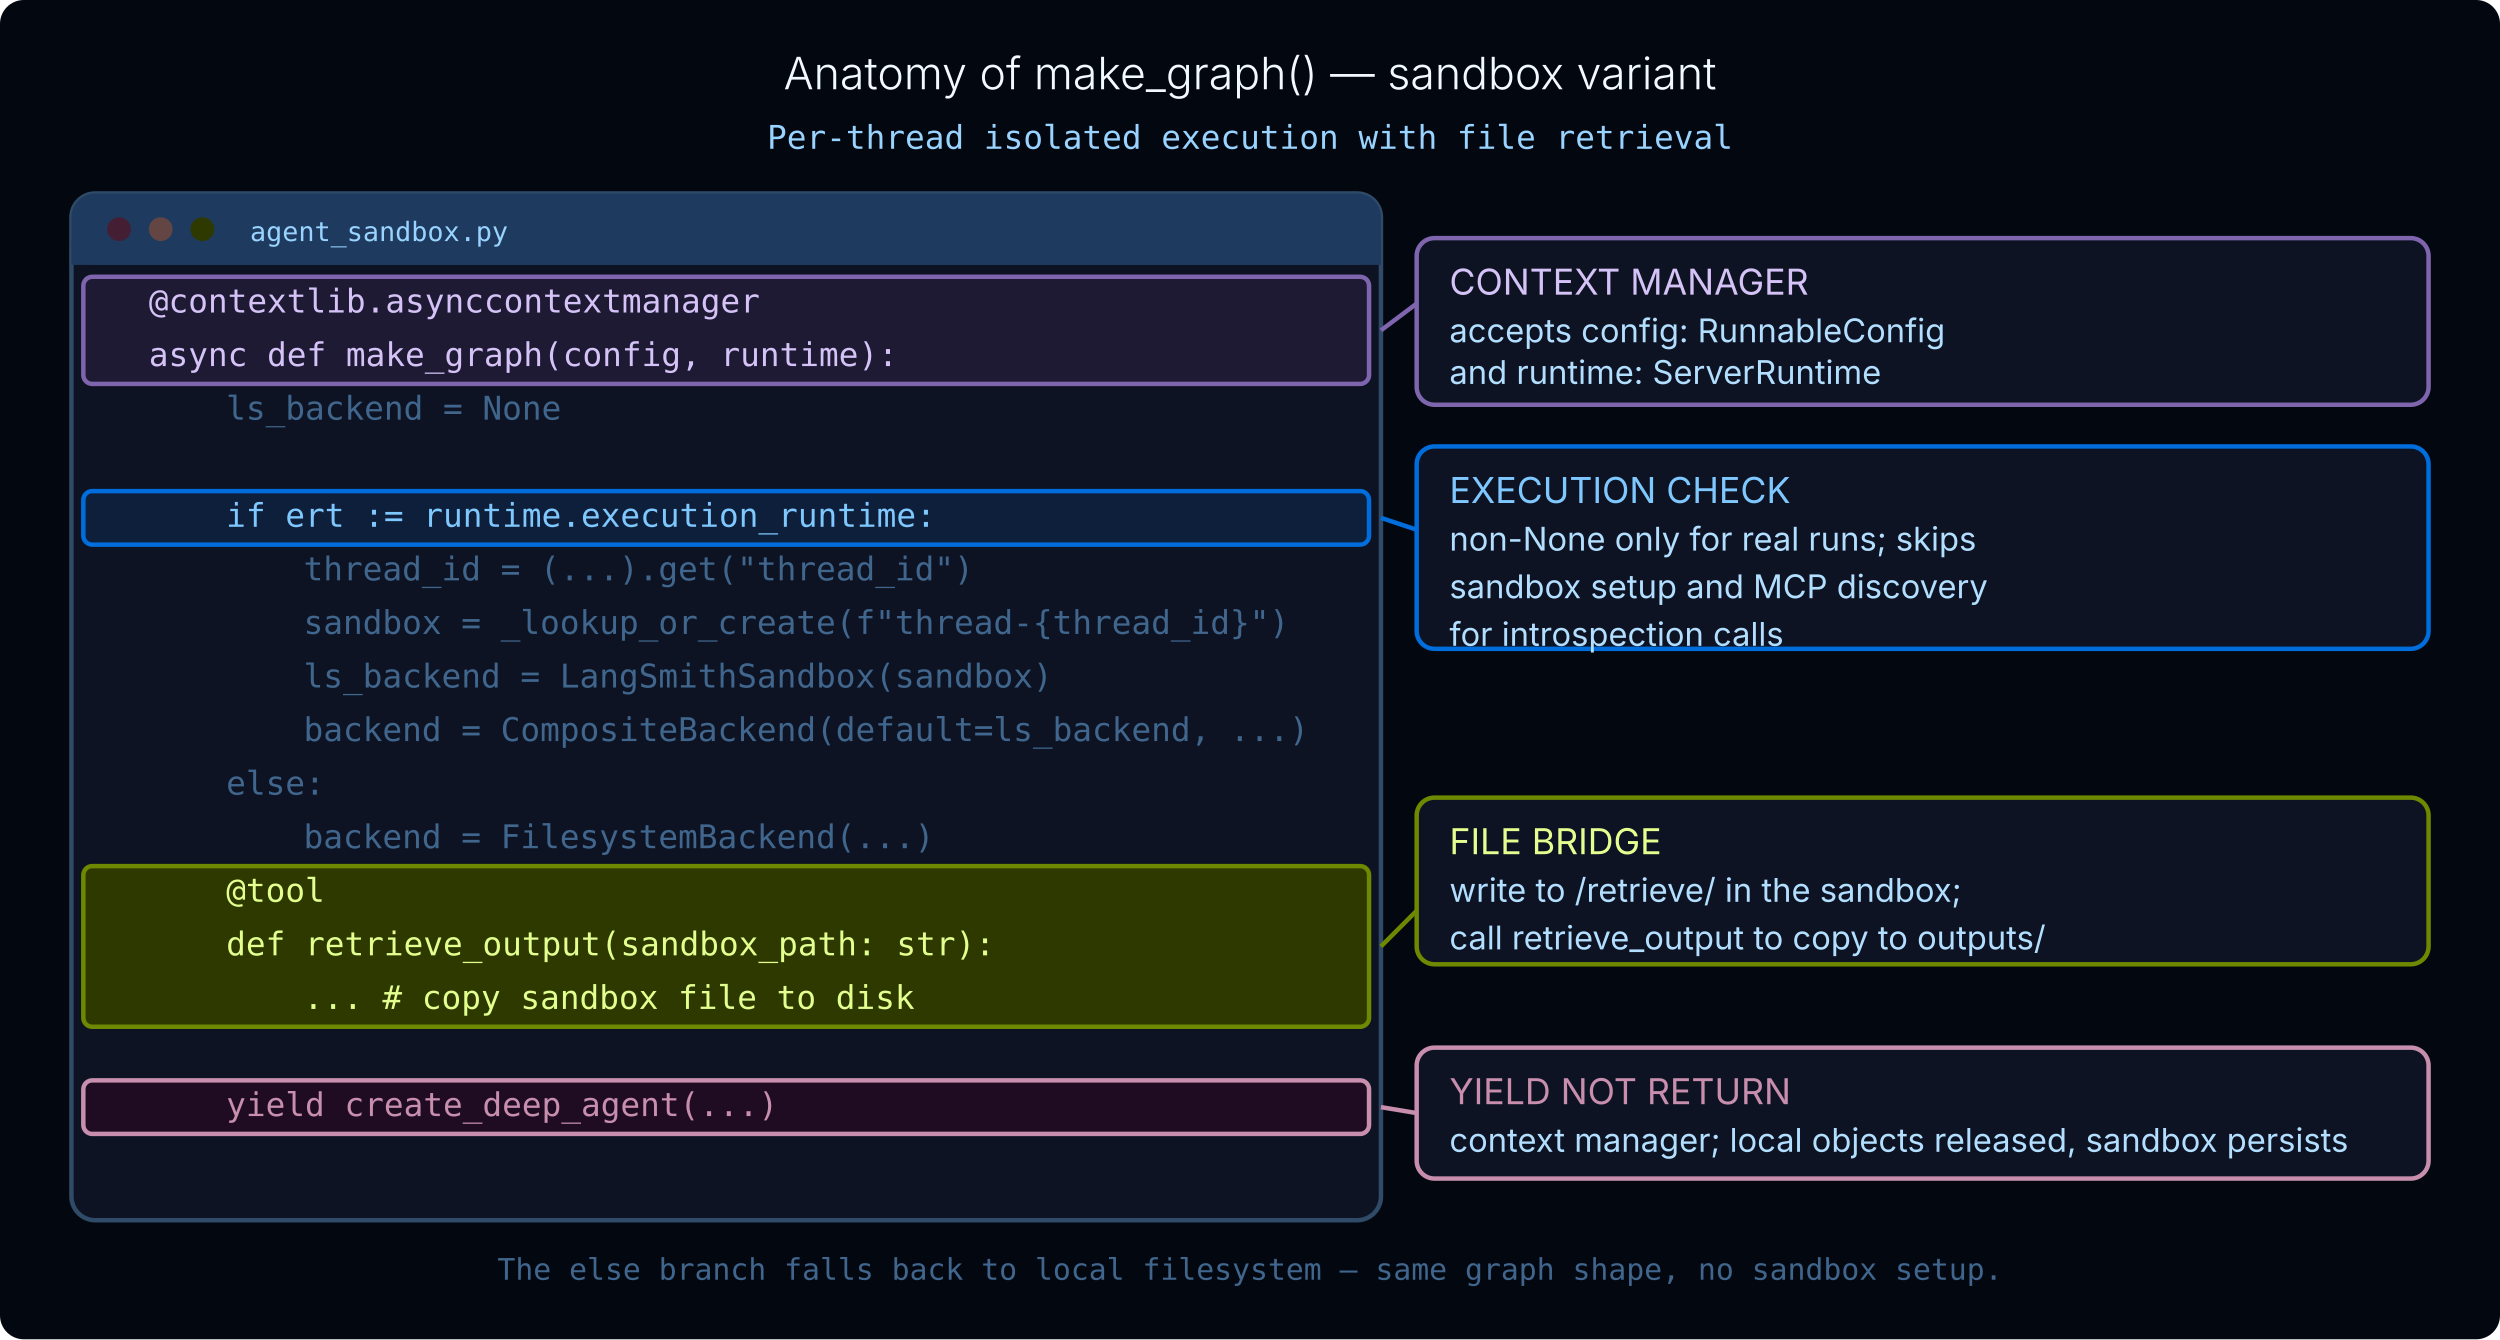
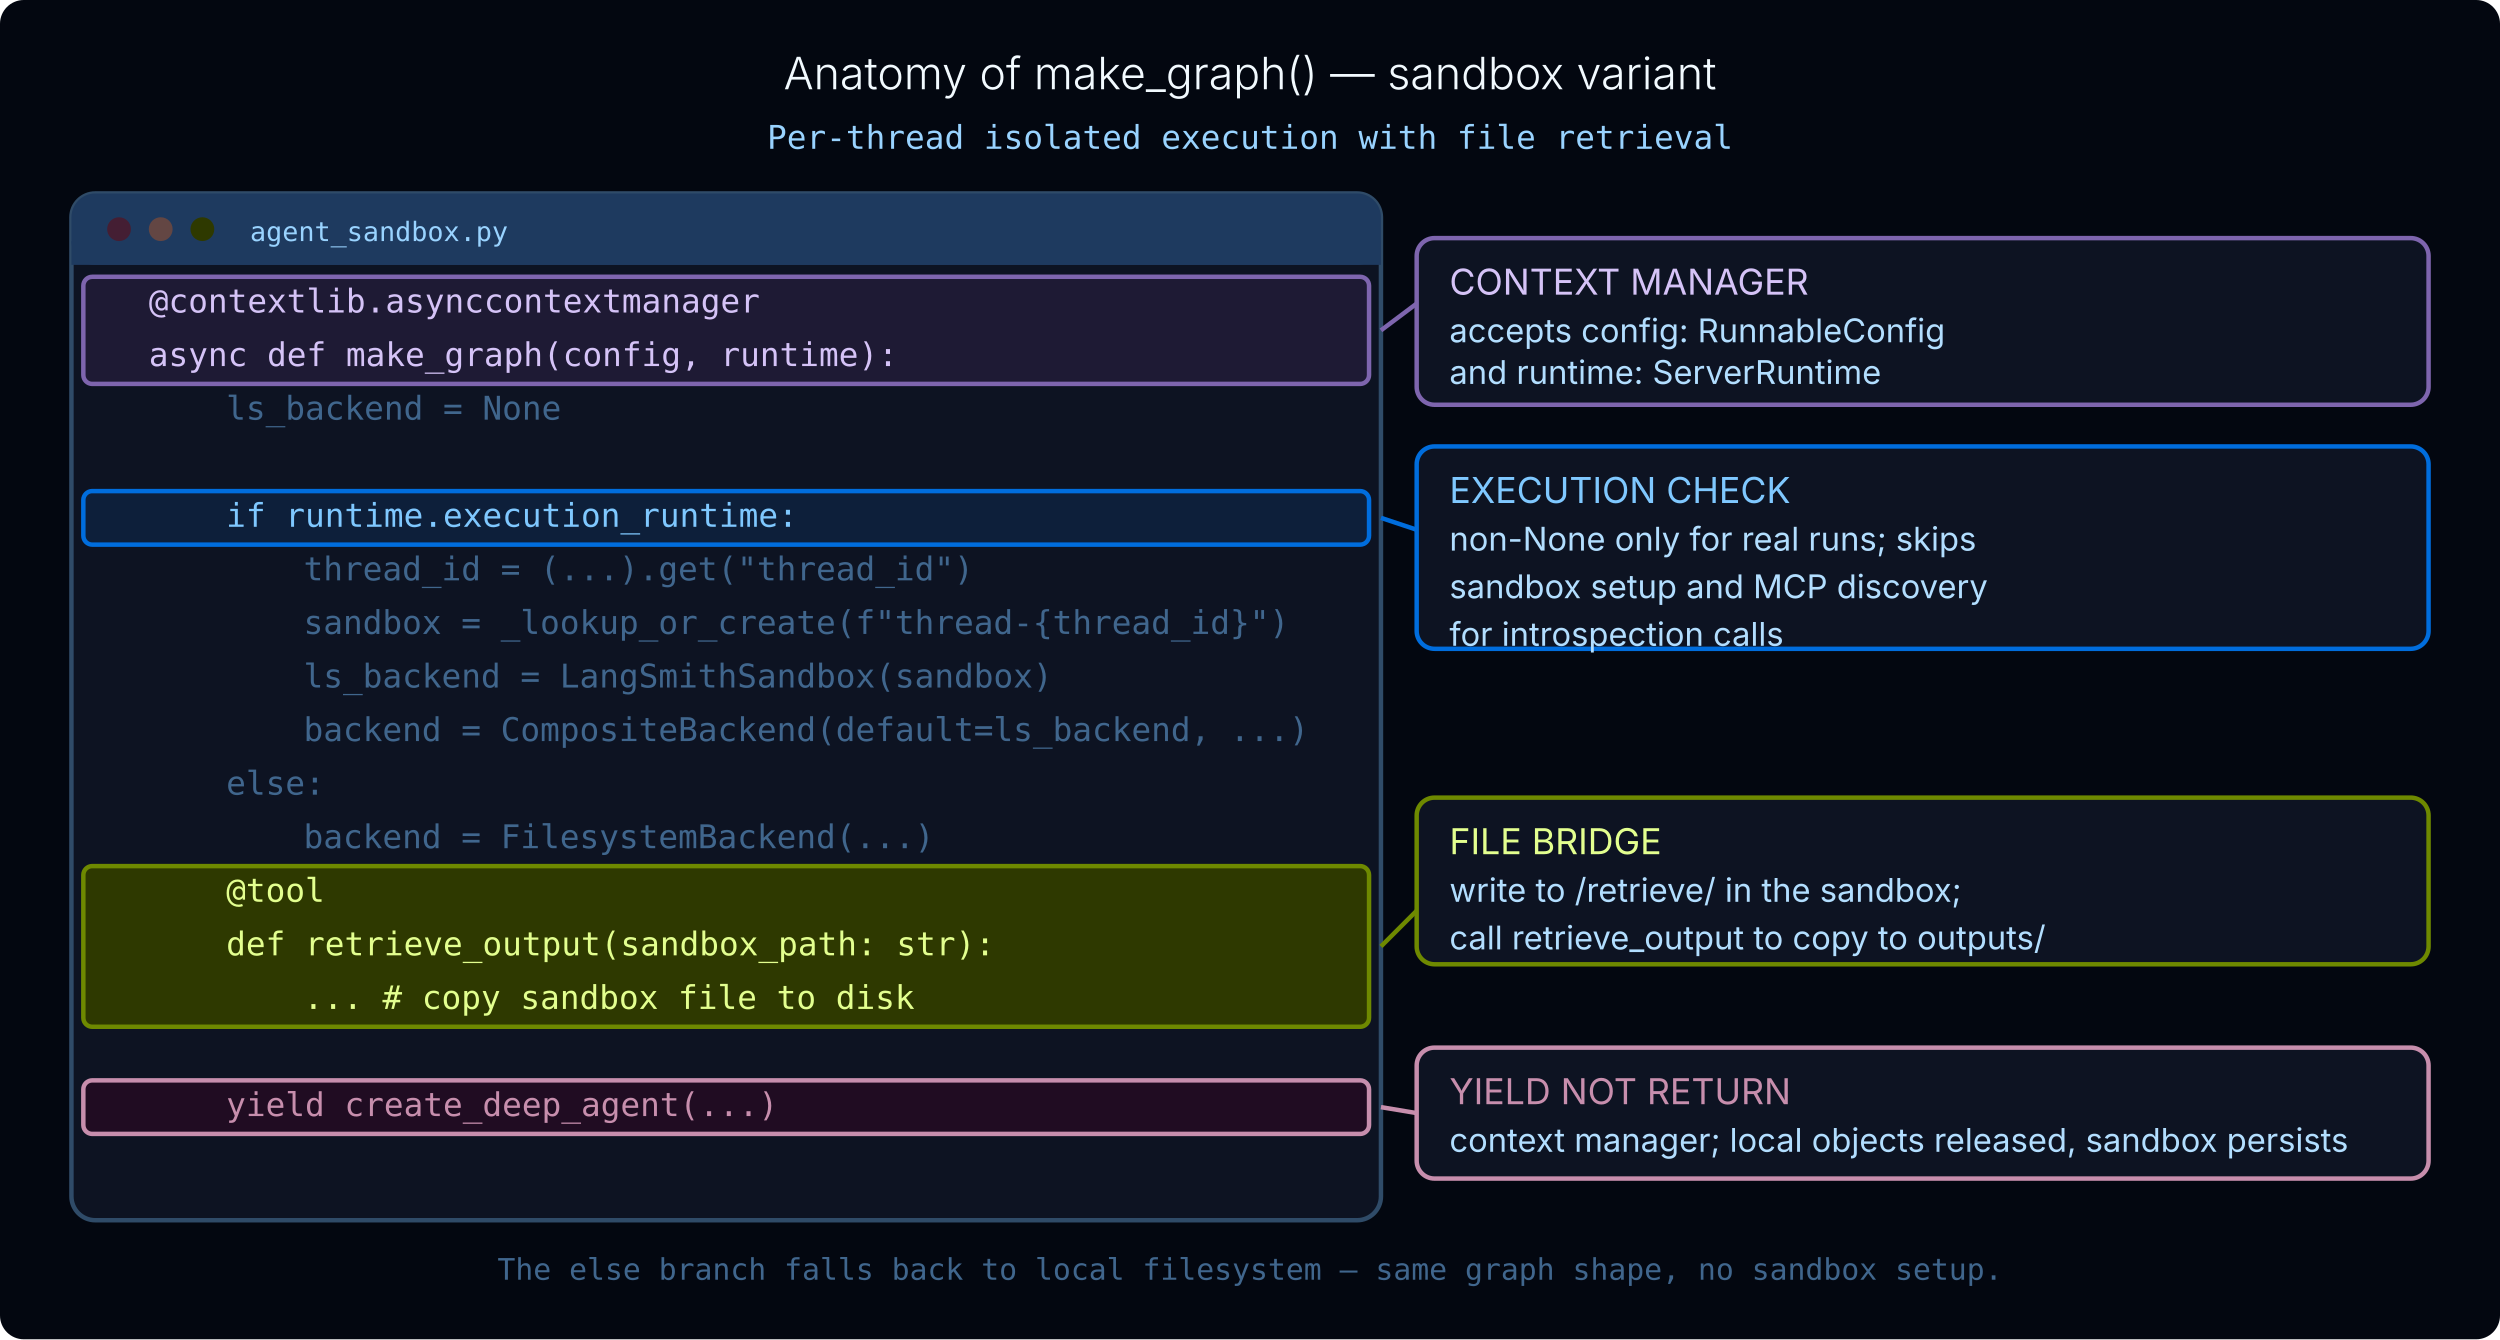
<svg xmlns="http://www.w3.org/2000/svg" width="840" height="450" font-family="'Inter', -apple-system, BlinkMacSystemFont, 'Segoe UI', sans-serif">
  <rect width="840" height="450" fill="#030710" rx="8" />
  <text x="420" y="30" text-anchor="middle" font-size="15" font-weight="300" fill="#F2FAFF">Anatomy of make_graph() — sandbox variant</text>
  <text x="420" y="50" text-anchor="middle" font-size="11" fill="#99D3FF" font-family="'IBM Plex Mono', ui-monospace, SFMono-Regular, Menlo, Consolas, monospace">Per-thread isolated execution with file retrieval</text>
  <rect x="24" y="65" width="440" height="345" rx="8" fill="#0D1322" stroke="#2F4B68" stroke-width="1.5" />
  <rect x="24" y="65" width="440" height="24" rx="8" fill="#1E3A5F" />
  <rect x="24" y="81" width="440" height="8" fill="#1E3A5F" />
  <circle cx="40" cy="77" r="4" fill="#441E33" />
  <circle cx="54" cy="77" r="4" fill="#634643" />
  <circle cx="68" cy="77" r="4" fill="#2E3900" />
  <text x="84" y="81" font-size="9" fill="#99D3FF" font-family="'IBM Plex Mono', ui-monospace, SFMono-Regular, Menlo, Consolas, monospace">agent_sandbox.py</text>
  <rect x="28" y="93" width="432" height="36" rx="3" fill="#1E1A34" stroke="#7E65AE" stroke-width="1.5" />
  <rect x="28" y="165" width="432" height="18" rx="3" fill="#0D1F3A" stroke="#006DDD" stroke-width="1.5" />
  <rect x="28" y="291" width="432" height="54" rx="3" fill="#2E3900" stroke="#6E8900" stroke-width="1.5" />
  <rect x="28" y="363" width="432" height="18" rx="3" fill="#200C22" stroke="#C78EAD" stroke-width="1.5" />
  <g font-family="'IBM Plex Mono', ui-monospace, SFMono-Regular, Menlo, Consolas, monospace" font-size="11">
    <text x="50" y="105" fill="#D5C3F7">@contextlib.asynccontextmanager</text>
    <text x="50" y="123" fill="#D5C3F7">async def make_graph(config, runtime):</text>
    <text x="76" y="141" fill="#40668D">    ls_backend = None</text>
-     <text x="76" y="177" fill="#7FC8FF">    if ert := runtime.execution_runtime:</text>
+     <text x="76" y="177" fill="#7FC8FF">    if runtime.execution_runtime:</text>
    <text x="102" y="195" fill="#40668D">        thread_id = (...).get("thread_id")</text>
    <text x="102" y="213" fill="#40668D">        sandbox = _lookup_or_create(f"thread-{thread_id}")</text>
    <text x="102" y="231" fill="#40668D">        ls_backend = LangSmithSandbox(sandbox)</text>
    <text x="102" y="249" fill="#40668D">        backend = CompositeBackend(default=ls_backend, ...)</text>
    <text x="76" y="267" fill="#40668D">    else:</text>
    <text x="102" y="285" fill="#40668D">        backend = FilesystemBackend(...)</text>
    <text x="76" y="303" fill="#E3FF8F">    @tool</text>
    <text x="76" y="321" fill="#E3FF8F">    def retrieve_output(sandbox_path: str):</text>
    <text x="102" y="339" fill="#E3FF8F">        ...  # copy sandbox file to disk</text>
    <text x="76" y="375" fill="#C78EAD">    yield create_deep_agent(...)</text>
  </g>
  <line x1="464" y1="111" x2="476" y2="102" stroke="#7E65AE" stroke-width="1.5" />
  <line x1="464" y1="174" x2="476" y2="178" stroke="#006DDD" stroke-width="1.5" />
  <line x1="464" y1="318" x2="476" y2="306" stroke="#6E8900" stroke-width="1.5" />
  <line x1="464" y1="372" x2="476" y2="374" stroke="#C78EAD" stroke-width="1.5" />
  <rect x="476" y="80" width="340" height="56" rx="6" fill="#0D1322" stroke="#7E65AE" stroke-width="1.5" />
  <text x="487" y="99" font-size="12" font-weight="400" fill="#D5C3F7">CONTEXT MANAGER</text>
  <text x="487" y="115" font-size="11" fill="#B2DEFF">accepts config: RunnableConfig</text>
  <text x="487" y="129" font-size="11" fill="#B2DEFF">and runtime: ServerRuntime</text>
  <rect x="476" y="150" width="340" height="68" rx="6" fill="#0D1322" stroke="#006DDD" stroke-width="1.5" />
  <text x="487" y="169" font-size="12" font-weight="400" fill="#7FC8FF">EXECUTION CHECK</text>
  <text x="487" y="185" font-size="11" fill="#B2DEFF">non-None only for real runs; skips</text>
  <text x="487" y="201" font-size="11" fill="#B2DEFF">sandbox setup and MCP discovery</text>
  <text x="487" y="217" font-size="11" fill="#B2DEFF">for introspection calls</text>
  <rect x="476" y="268" width="340" height="56" rx="6" fill="#0D1322" stroke="#6E8900" stroke-width="1.5" />
  <text x="487" y="287" font-size="12" font-weight="400" fill="#E3FF8F">FILE BRIDGE</text>
  <text x="487" y="303" font-size="11" fill="#B2DEFF">write to /retrieve/ in the sandbox;</text>
  <text x="487" y="319" font-size="11" fill="#B2DEFF">call retrieve_output to copy to outputs/</text>
  <rect x="476" y="352" width="340" height="44" rx="6" fill="#0D1322" stroke="#C78EAD" stroke-width="1.5" />
  <text x="487" y="371" font-size="12" font-weight="400" fill="#C78EAD">YIELD NOT RETURN</text>
  <text x="487" y="387" font-size="11" fill="#B2DEFF">context manager; local objects released, sandbox persists</text>
  <text x="420" y="430" text-anchor="middle" font-size="10" fill="#40668D" font-family="'IBM Plex Mono', ui-monospace, SFMono-Regular, Menlo, Consolas, monospace">The else branch falls back to local filesystem — same graph shape, no sandbox setup.</text>
</svg>
